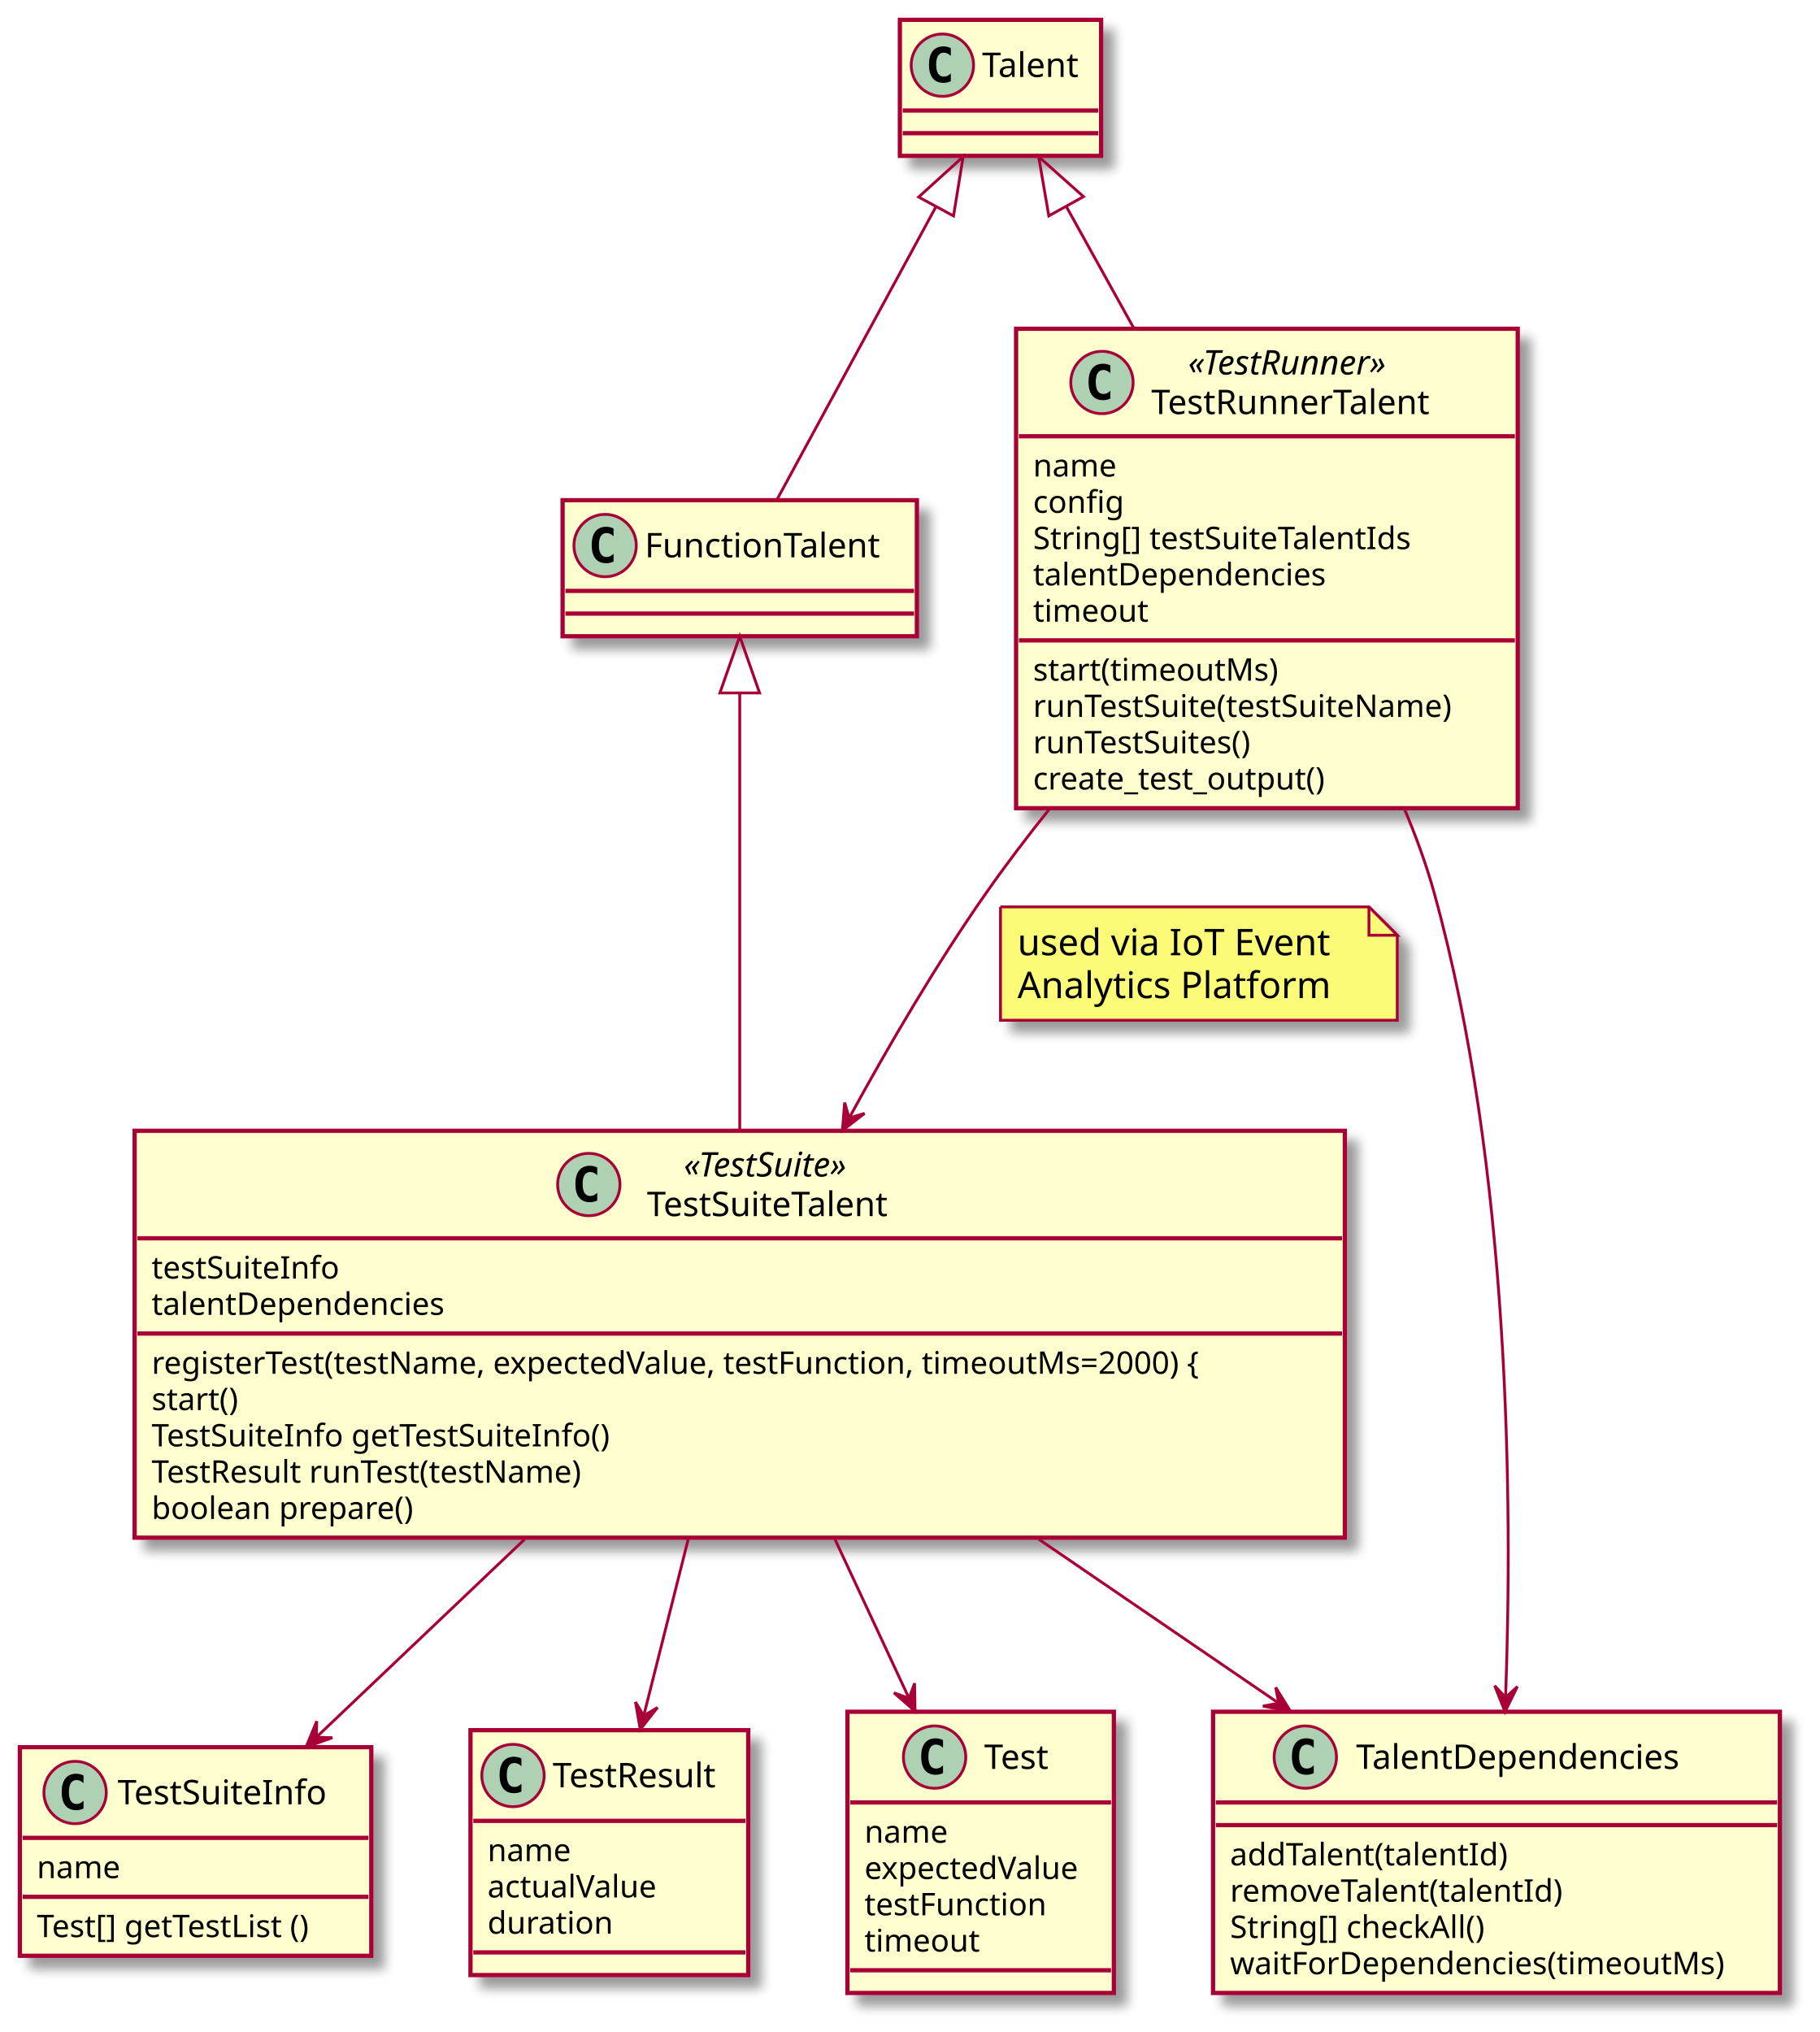
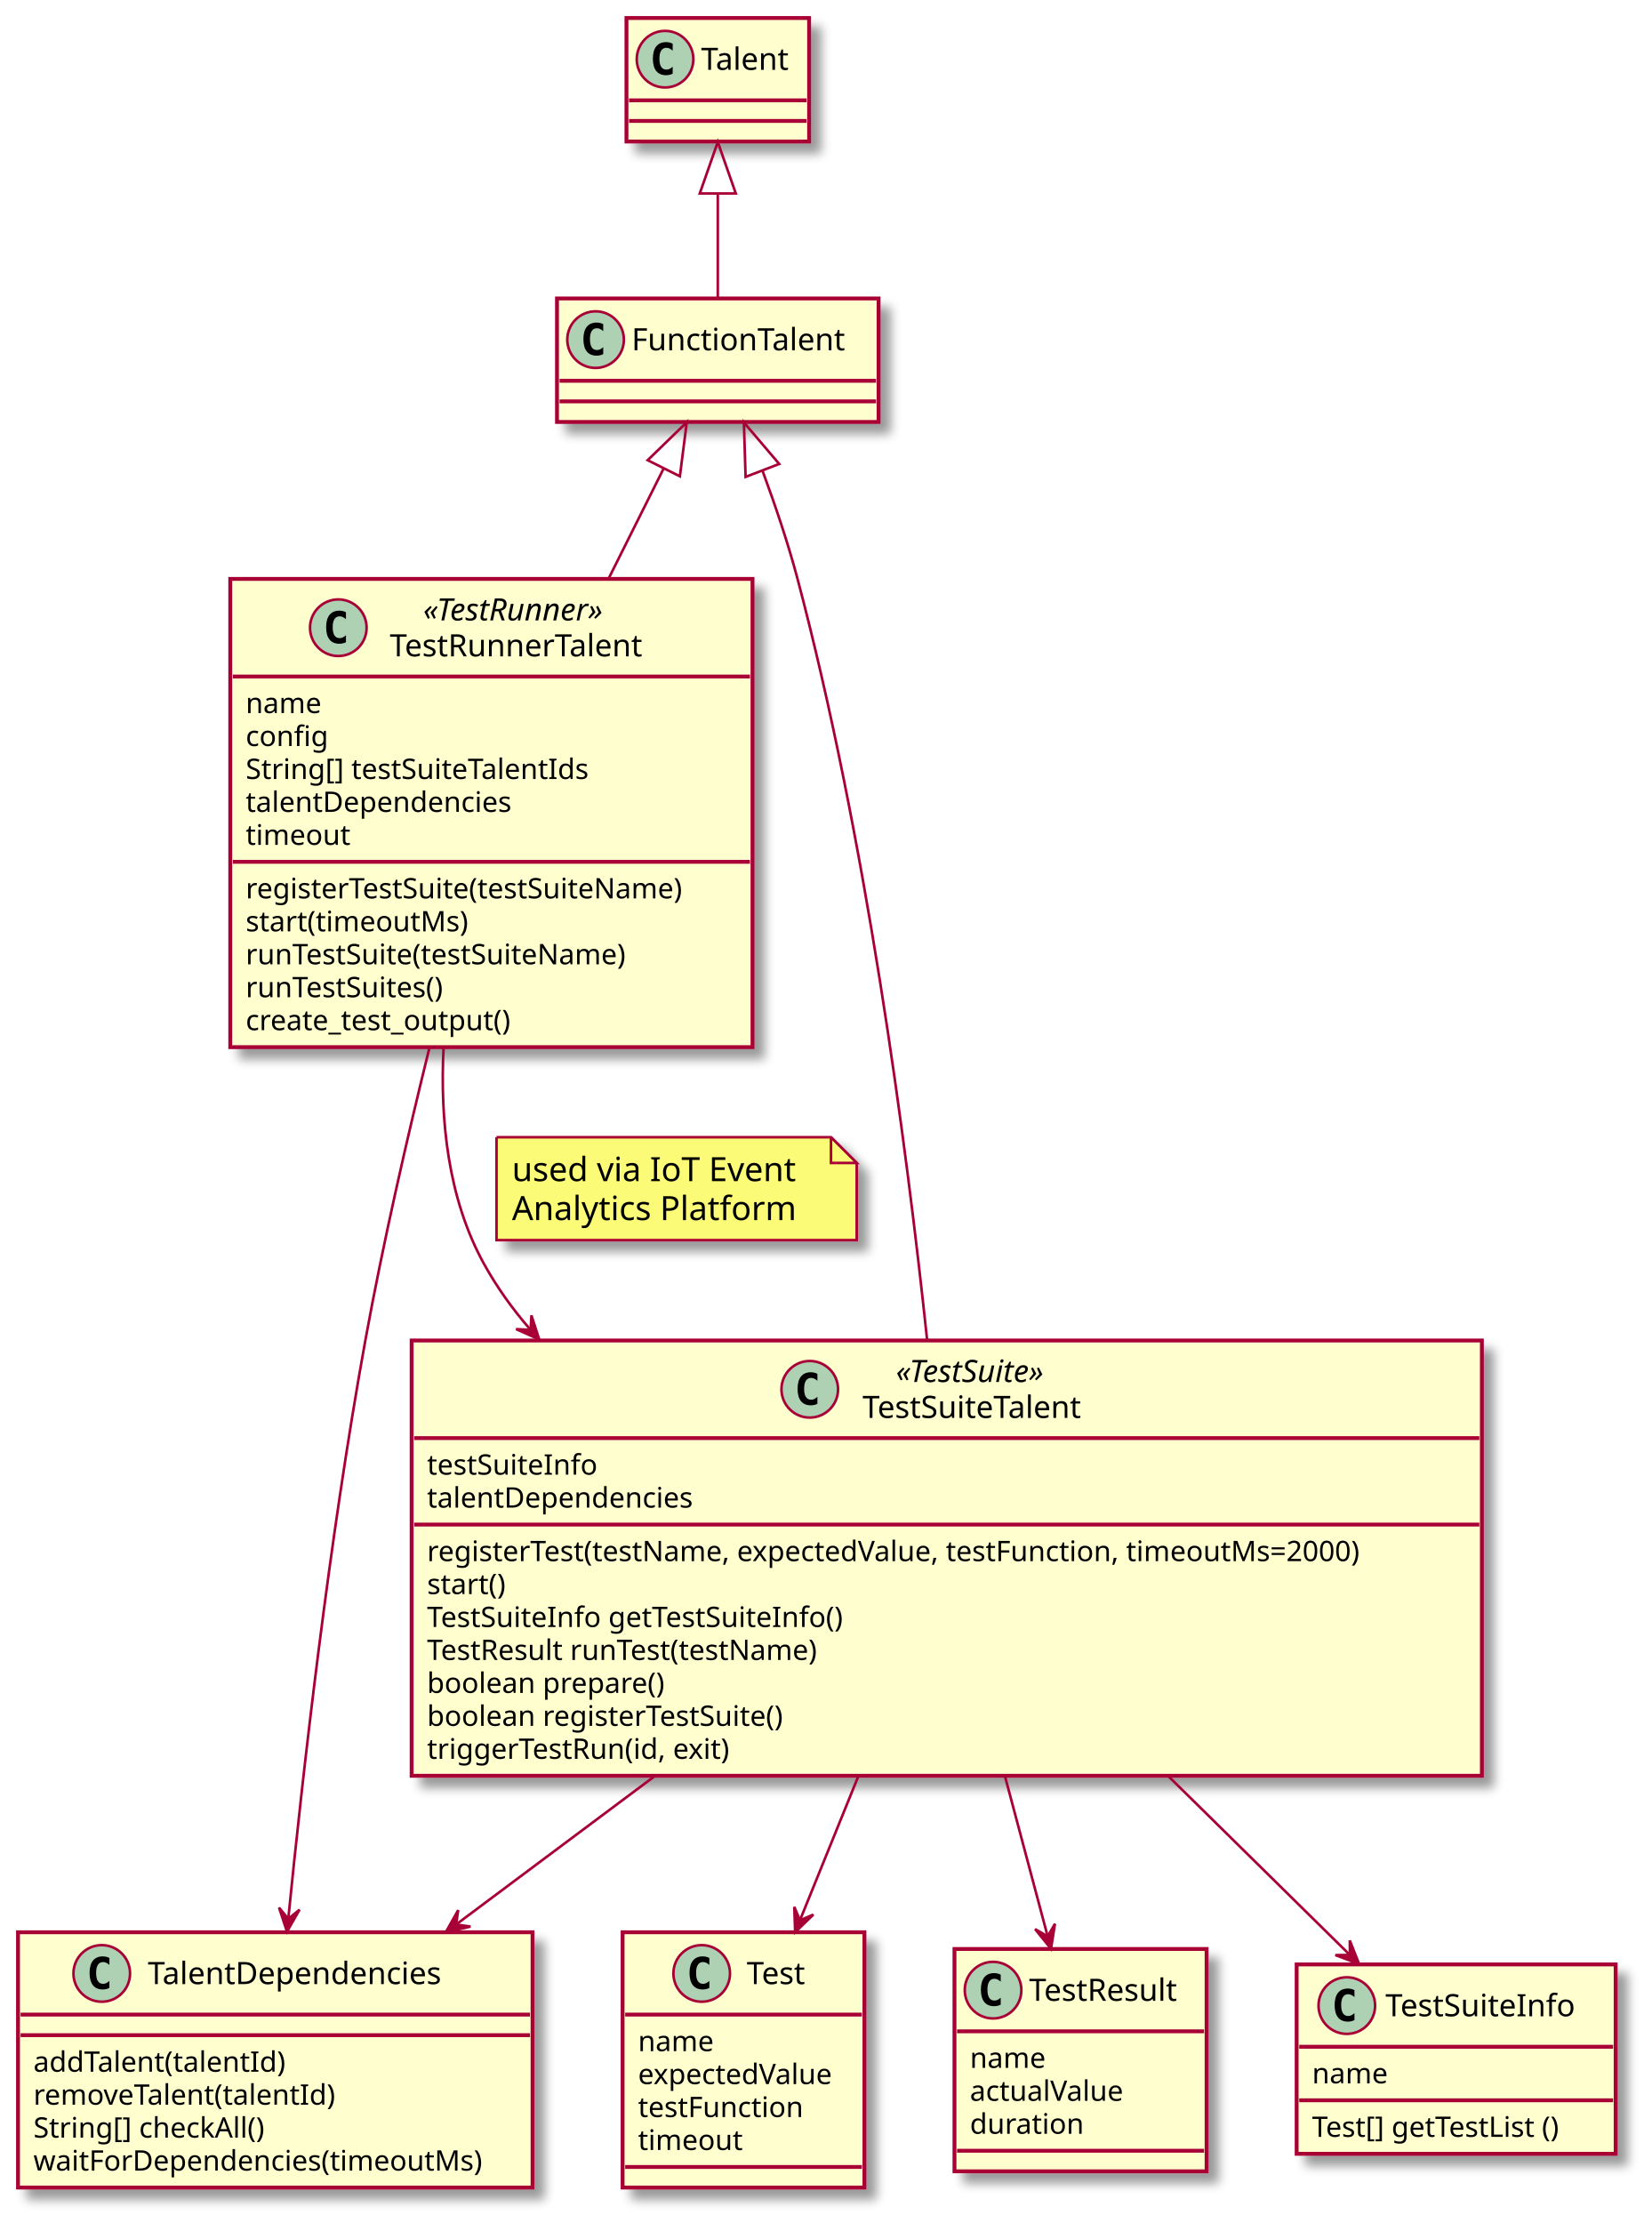
- <svg xmlns="http://www.w3.org/2000/svg" contentScriptType="application/ecmascript" contentStyleType="text/css" height="717px" preserveAspectRatio="none" style="width:642px;height:717px;background:#FFFFFF;" version="1.1" viewBox="0 0 642 717" width="642px" zoomAndPan="magnify">
+ <svg xmlns="http://www.w3.org/2000/svg" contentScriptType="application/ecmascript" contentStyleType="text/css" height="864px" preserveAspectRatio="none" style="width:642px;height:864px;background:#FFFFFF;" version="1.1" viewBox="0 0 642 864" width="642px" zoomAndPan="magnify">
  <defs>
-     <filter height="300%" id="fa9kgjaab571y" width="300%" x="-1" y="-1">
+     <filter height="300%" id="fyes9ivqsb72u" width="300%" x="-1" y="-1">
      <feGaussianBlur result="blurOut" stdDeviation="2.0" />
      <feColorMatrix in="blurOut" result="blurOut2" type="matrix" values="0 0 0 0 0 0 0 0 0 0 0 0 0 0 0 0 0 0 .4 0" />
      <feOffset dx="4.0" dy="4.0" in="blurOut2" result="blurOut3" />
      <feBlend in="SourceGraphic" in2="blurOut3" mode="normal" />
    </filter>
  </defs>
  <g>
-     <rect codeLine="11" fill="#FEFECE" filter="url(#fa9kgjaab571y)" height="99.219" id="Test" style="stroke:#A80036;stroke-width:1.5;" width="94" x="299" y="604" />
-     <ellipse cx="329.75" cy="620" fill="#ADD1B2" rx="11" ry="11" style="stroke:#A80036;stroke-width:1.0;" />
-     <path d="M332.719,625.641 Q332.141,625.938 331.5,626.078 Q330.859,626.234 330.156,626.234 Q327.656,626.234 326.328,624.594 Q325.016,622.938 325.016,619.812 Q325.016,616.688 326.328,615.031 Q327.656,613.375 330.156,613.375 Q330.859,613.375 331.5,613.531 Q332.156,613.688 332.719,613.984 L332.719,616.703 Q332.094,616.125 331.5,615.859 Q330.906,615.578 330.281,615.578 Q328.938,615.578 328.25,616.656 Q327.562,617.719 327.562,619.812 Q327.562,621.906 328.25,622.984 Q328.938,624.047 330.281,624.047 Q330.906,624.047 331.5,623.781 Q332.094,623.5 332.719,622.922 L332.719,625.641 Z " fill="#000000" />
-     <text fill="#000000" font-family="sans-serif" font-size="12" lengthAdjust="spacing" textLength="27" x="347.25" y="624.154">Test</text>
-     <line style="stroke:#A80036;stroke-width:1.5;" x1="300" x2="392" y1="636" y2="636" />
-     <text fill="#000000" font-family="sans-serif" font-size="11" lengthAdjust="spacing" textLength="32" x="305" y="650.21">name</text>
-     <text fill="#000000" font-family="sans-serif" font-size="11" lengthAdjust="spacing" textLength="82" x="305" y="663.015">expectedValue</text>
-     <text fill="#000000" font-family="sans-serif" font-size="11" lengthAdjust="spacing" textLength="69" x="305" y="675.82">testFunction</text>
-     <text fill="#000000" font-family="sans-serif" font-size="11" lengthAdjust="spacing" textLength="43" x="305" y="688.625">timeout</text>
-     <line style="stroke:#A80036;stroke-width:1.5;" x1="300" x2="392" y1="695.219" y2="695.219" />
-     <rect codeLine="18" fill="#FEFECE" filter="url(#fa9kgjaab571y)" height="86.414" id="TestResult" style="stroke:#A80036;stroke-width:1.5;" width="98" x="166" y="610.5" />
-     <ellipse cx="181" cy="626.5" fill="#ADD1B2" rx="11" ry="11" style="stroke:#A80036;stroke-width:1.0;" />
-     <path d="M183.969,632.141 Q183.391,632.438 182.75,632.578 Q182.109,632.734 181.406,632.734 Q178.906,632.734 177.578,631.094 Q176.266,629.438 176.266,626.312 Q176.266,623.188 177.578,621.531 Q178.906,619.875 181.406,619.875 Q182.109,619.875 182.75,620.031 Q183.406,620.188 183.969,620.484 L183.969,623.203 Q183.344,622.625 182.75,622.359 Q182.156,622.078 181.531,622.078 Q180.188,622.078 179.5,623.156 Q178.812,624.219 178.812,626.312 Q178.812,628.406 179.5,629.484 Q180.188,630.547 181.531,630.547 Q182.156,630.547 182.75,630.281 Q183.344,630 183.969,629.422 L183.969,632.141 Z " fill="#000000" />
-     <text fill="#000000" font-family="sans-serif" font-size="12" lengthAdjust="spacing" textLength="66" x="195" y="630.654">TestResult</text>
-     <line style="stroke:#A80036;stroke-width:1.5;" x1="167" x2="263" y1="642.5" y2="642.5" />
-     <text fill="#000000" font-family="sans-serif" font-size="11" lengthAdjust="spacing" textLength="32" x="172" y="656.71">name</text>
-     <text fill="#000000" font-family="sans-serif" font-size="11" lengthAdjust="spacing" textLength="65" x="172" y="669.515">actualValue</text>
-     <text fill="#000000" font-family="sans-serif" font-size="11" lengthAdjust="spacing" textLength="47" x="172" y="682.32">duration</text>
-     <line style="stroke:#A80036;stroke-width:1.5;" x1="167" x2="263" y1="688.914" y2="688.914" />
-     <rect codeLine="24" fill="#FEFECE" filter="url(#fa9kgjaab571y)" height="99.219" id="TalentDependencies" style="stroke:#A80036;stroke-width:1.5;" width="200" x="428" y="604" />
-     <ellipse cx="460.55" cy="620" fill="#ADD1B2" rx="11" ry="11" style="stroke:#A80036;stroke-width:1.0;" />
-     <path d="M463.519,625.641 Q462.941,625.938 462.3,626.078 Q461.659,626.234 460.956,626.234 Q458.456,626.234 457.128,624.594 Q455.816,622.938 455.816,619.812 Q455.816,616.688 457.128,615.031 Q458.456,613.375 460.956,613.375 Q461.659,613.375 462.3,613.531 Q462.956,613.688 463.519,613.984 L463.519,616.703 Q462.894,616.125 462.3,615.859 Q461.706,615.578 461.081,615.578 Q459.738,615.578 459.05,616.656 Q458.363,617.719 458.363,619.812 Q458.363,621.906 459.05,622.984 Q459.738,624.047 461.081,624.047 Q461.706,624.047 462.3,623.781 Q462.894,623.5 463.519,622.922 L463.519,625.641 Z " fill="#000000" />
-     <text fill="#000000" font-family="sans-serif" font-size="12" lengthAdjust="spacing" textLength="129" x="478.45" y="624.154">TalentDependencies</text>
-     <line style="stroke:#A80036;stroke-width:1.5;" x1="429" x2="627" y1="636" y2="636" />
-     <line style="stroke:#A80036;stroke-width:1.5;" x1="429" x2="627" y1="644" y2="644" />
-     <text fill="#000000" font-family="sans-serif" font-size="11" lengthAdjust="spacing" textLength="106" x="434" y="658.21">addTalent(talentId)</text>
-     <text fill="#000000" font-family="sans-serif" font-size="11" lengthAdjust="spacing" textLength="128" x="434" y="671.015">removeTalent(talentId)</text>
-     <text fill="#000000" font-family="sans-serif" font-size="11" lengthAdjust="spacing" textLength="99" x="434" y="683.82">String[] checkAll()</text>
-     <text fill="#000000" font-family="sans-serif" font-size="11" lengthAdjust="spacing" textLength="188" x="434" y="696.625">waitForDependencies(timeoutMs)</text>
-     <rect codeLine="31" fill="#FEFECE" filter="url(#fa9kgjaab571y)" height="73.609" id="TestSuiteInfo" style="stroke:#A80036;stroke-width:1.5;" width="124" x="7" y="616.5" />
-     <ellipse cx="26.5" cy="632.5" fill="#ADD1B2" rx="11" ry="11" style="stroke:#A80036;stroke-width:1.0;" />
-     <path d="M29.469,638.141 Q28.891,638.438 28.25,638.578 Q27.609,638.734 26.906,638.734 Q24.406,638.734 23.078,637.094 Q21.766,635.438 21.766,632.312 Q21.766,629.188 23.078,627.531 Q24.406,625.875 26.906,625.875 Q27.609,625.875 28.25,626.031 Q28.906,626.188 29.469,626.484 L29.469,629.203 Q28.844,628.625 28.25,628.359 Q27.656,628.078 27.031,628.078 Q25.688,628.078 25,629.156 Q24.312,630.219 24.312,632.312 Q24.312,634.406 25,635.484 Q25.688,636.547 27.031,636.547 Q27.656,636.547 28.25,636.281 Q28.844,636 29.469,635.422 L29.469,638.141 Z " fill="#000000" />
-     <text fill="#000000" font-family="sans-serif" font-size="12" lengthAdjust="spacing" textLength="82" x="41.5" y="636.654">TestSuiteInfo</text>
-     <line style="stroke:#A80036;stroke-width:1.5;" x1="8" x2="130" y1="648.5" y2="648.5" />
-     <text fill="#000000" font-family="sans-serif" font-size="11" lengthAdjust="spacing" textLength="32" x="13" y="662.71">name</text>
-     <line style="stroke:#A80036;stroke-width:1.5;" x1="8" x2="130" y1="669.305" y2="669.305" />
-     <text fill="#000000" font-family="sans-serif" font-size="11" lengthAdjust="spacing" textLength="112" x="13" y="683.515">Test[] getTestList ()</text>
-     <rect codeLine="36" fill="#FEFECE" filter="url(#fa9kgjaab571y)" height="143.57" id="TestSuiteTalent" style="stroke:#A80036;stroke-width:1.5;" width="427" x="47.5" y="399" />
-     <ellipse cx="207.75" cy="417.969" fill="#ADD1B2" rx="11" ry="11" style="stroke:#A80036;stroke-width:1.0;" />
-     <path d="M210.719,423.609 Q210.141,423.906 209.5,424.047 Q208.859,424.203 208.156,424.203 Q205.656,424.203 204.328,422.562 Q203.016,420.906 203.016,417.781 Q203.016,414.656 204.328,413 Q205.656,411.344 208.156,411.344 Q208.859,411.344 209.5,411.5 Q210.156,411.656 210.719,411.953 L210.719,414.672 Q210.094,414.094 209.5,413.828 Q208.906,413.547 208.281,413.547 Q206.938,413.547 206.25,414.625 Q205.562,415.688 205.562,417.781 Q205.562,419.875 206.25,420.953 Q206.938,422.016 208.281,422.016 Q208.906,422.016 209.5,421.75 Q210.094,421.469 210.719,420.891 L210.719,423.609 Z " fill="#000000" />
-     <text fill="#000000" font-family="sans-serif" font-size="12" font-style="italic" lengthAdjust="spacing" textLength="72" x="241.25" y="415.139">«TestSuite»</text>
-     <text fill="#000000" font-family="sans-serif" font-size="12" lengthAdjust="spacing" textLength="98" x="228.25" y="429.107">TestSuiteTalent</text>
-     <line style="stroke:#A80036;stroke-width:1.5;" x1="48.5" x2="473.5" y1="436.938" y2="436.938" />
-     <text fill="#000000" font-family="sans-serif" font-size="11" lengthAdjust="spacing" textLength="72" x="53.5" y="451.148">testSuiteInfo</text>
-     <text fill="#000000" font-family="sans-serif" font-size="11" lengthAdjust="spacing" textLength="112" x="53.5" y="463.953">talentDependencies</text>
-     <line style="stroke:#A80036;stroke-width:1.5;" x1="48.5" x2="473.5" y1="470.547" y2="470.547" />
-     <text fill="#000000" font-family="sans-serif" font-size="11" lengthAdjust="spacing" textLength="415" x="53.5" y="484.757">registerTest(testName, expectedValue, testFunction, timeoutMs=2000) {</text>
-     <text fill="#000000" font-family="sans-serif" font-size="11" lengthAdjust="spacing" textLength="35" x="53.5" y="497.562">start()</text>
-     <text fill="#000000" font-family="sans-serif" font-size="11" lengthAdjust="spacing" textLength="180" x="53.5" y="510.367">TestSuiteInfo getTestSuiteInfo()</text>
-     <text fill="#000000" font-family="sans-serif" font-size="11" lengthAdjust="spacing" textLength="171" x="53.5" y="523.171">TestResult runTest(testName)</text>
-     <text fill="#000000" font-family="sans-serif" font-size="11" lengthAdjust="spacing" textLength="102" x="53.5" y="535.976">boolean prepare()</text>
-     <rect codeLine="51" fill="#FEFECE" filter="url(#fa9kgjaab571y)" height="48" id="FunctionTalent" style="stroke:#A80036;stroke-width:1.5;" width="125" x="198.5" y="176.5" />
-     <ellipse cx="213.5" cy="192.5" fill="#ADD1B2" rx="11" ry="11" style="stroke:#A80036;stroke-width:1.0;" />
-     <path d="M216.469,198.141 Q215.891,198.438 215.25,198.578 Q214.609,198.734 213.906,198.734 Q211.406,198.734 210.078,197.094 Q208.766,195.438 208.766,192.312 Q208.766,189.188 210.078,187.531 Q211.406,185.875 213.906,185.875 Q214.609,185.875 215.25,186.031 Q215.906,186.188 216.469,186.484 L216.469,189.203 Q215.844,188.625 215.25,188.359 Q214.656,188.078 214.031,188.078 Q212.688,188.078 212,189.156 Q211.312,190.219 211.312,192.312 Q211.312,194.406 212,195.484 Q212.688,196.547 214.031,196.547 Q214.656,196.547 215.25,196.281 Q215.844,196 216.469,195.422 L216.469,198.141 Z " fill="#000000" />
-     <text fill="#000000" font-family="sans-serif" font-size="12" lengthAdjust="spacing" textLength="93" x="227.5" y="196.654">FunctionTalent</text>
-     <line style="stroke:#A80036;stroke-width:1.5;" x1="199.5" x2="322.5" y1="208.5" y2="208.5" />
-     <line style="stroke:#A80036;stroke-width:1.5;" x1="199.5" x2="322.5" y1="216.5" y2="216.5" />
-     <rect fill="#FEFECE" filter="url(#fa9kgjaab571y)" height="48" id="Talent" style="stroke:#A80036;stroke-width:1.5;" width="71" x="317.5" y="7" />
-     <ellipse cx="332.5" cy="23" fill="#ADD1B2" rx="11" ry="11" style="stroke:#A80036;stroke-width:1.0;" />
-     <path d="M335.469,28.641 Q334.891,28.938 334.25,29.078 Q333.609,29.234 332.906,29.234 Q330.406,29.234 329.078,27.594 Q327.766,25.938 327.766,22.812 Q327.766,19.688 329.078,18.031 Q330.406,16.375 332.906,16.375 Q333.609,16.375 334.25,16.531 Q334.906,16.688 335.469,16.984 L335.469,19.703 Q334.844,19.125 334.25,18.859 Q333.656,18.578 333.031,18.578 Q331.688,18.578 331,19.656 Q330.312,20.719 330.312,22.812 Q330.312,24.906 331,25.984 Q331.688,27.047 333.031,27.047 Q333.656,27.047 334.25,26.781 Q334.844,26.5 335.469,25.922 L335.469,28.641 Z " fill="#000000" />
-     <text fill="#000000" font-family="sans-serif" font-size="12" lengthAdjust="spacing" textLength="39" x="346.5" y="27.154">Talent</text>
-     <line style="stroke:#A80036;stroke-width:1.5;" x1="318.5" x2="387.5" y1="39" y2="39" />
-     <line style="stroke:#A80036;stroke-width:1.5;" x1="318.5" x2="387.5" y1="47" y2="47" />
-     <rect codeLine="54" fill="#FEFECE" filter="url(#fa9kgjaab571y)" height="169.18" id="TestRunnerTalent" style="stroke:#A80036;stroke-width:1.5;" width="177" x="358.5" y="116" />
-     <ellipse cx="388.8" cy="134.969" fill="#ADD1B2" rx="11" ry="11" style="stroke:#A80036;stroke-width:1.0;" />
-     <path d="M391.769,140.609 Q391.191,140.906 390.55,141.047 Q389.909,141.203 389.206,141.203 Q386.706,141.203 385.378,139.562 Q384.066,137.906 384.066,134.781 Q384.066,131.656 385.378,130 Q386.706,128.344 389.206,128.344 Q389.909,128.344 390.55,128.5 Q391.206,128.656 391.769,128.953 L391.769,131.672 Q391.144,131.094 390.55,130.828 Q389.956,130.547 389.331,130.547 Q387.988,130.547 387.3,131.625 Q386.613,132.688 386.613,134.781 Q386.613,136.875 387.3,137.953 Q387.988,139.016 389.331,139.016 Q389.956,139.016 390.55,138.75 Q391.144,138.469 391.769,137.891 L391.769,140.609 Z " fill="#000000" />
-     <text fill="#000000" font-family="sans-serif" font-size="12" font-style="italic" lengthAdjust="spacing" textLength="85" x="419.2" y="132.139">«TestRunner»</text>
-     <text fill="#000000" font-family="sans-serif" font-size="12" lengthAdjust="spacing" textLength="111" x="406.2" y="146.107">TestRunnerTalent</text>
-     <line style="stroke:#A80036;stroke-width:1.5;" x1="359.5" x2="534.5" y1="153.938" y2="153.938" />
-     <text fill="#000000" font-family="sans-serif" font-size="11" lengthAdjust="spacing" textLength="32" x="364.5" y="168.148">name</text>
-     <text fill="#000000" font-family="sans-serif" font-size="11" lengthAdjust="spacing" textLength="34" x="364.5" y="180.953">config</text>
-     <text fill="#000000" font-family="sans-serif" font-size="11" lengthAdjust="spacing" textLength="149" x="364.5" y="193.757">String[] testSuiteTalentIds</text>
-     <text fill="#000000" font-family="sans-serif" font-size="11" lengthAdjust="spacing" textLength="112" x="364.5" y="206.562">talentDependencies</text>
-     <text fill="#000000" font-family="sans-serif" font-size="11" lengthAdjust="spacing" textLength="43" x="364.5" y="219.367">timeout</text>
-     <line style="stroke:#A80036;stroke-width:1.5;" x1="359.5" x2="534.5" y1="225.961" y2="225.961" />
-     <text fill="#000000" font-family="sans-serif" font-size="11" lengthAdjust="spacing" textLength="94" x="364.5" y="240.171">start(timeoutMs)</text>
-     <text fill="#000000" font-family="sans-serif" font-size="11" lengthAdjust="spacing" textLength="165" x="364.5" y="252.976">runTestSuite(testSuiteName)</text>
-     <text fill="#000000" font-family="sans-serif" font-size="11" lengthAdjust="spacing" textLength="88" x="364.5" y="265.781">runTestSuites()</text>
-     <text fill="#000000" font-family="sans-serif" font-size="11" lengthAdjust="spacing" textLength="114" x="364.5" y="278.585">create_test_output()</text>
-     <path d="M261,244.714 C261,286.463 261,349.813 261,398.876 " fill="none" id="FunctionTalent-backto-TestSuiteTalent" style="stroke:#A80036;stroke-width:1.0;" />
-     <polygon fill="none" points="254,244.505,261,224.505,268,244.505,254,244.505" style="stroke:#A80036;stroke-width:1.0;" />
-     <path codeLine="46" d="M185.117,543.129 C160.147,566.863 133.276,592.405 111.678,612.933 " fill="none" id="TestSuiteTalent-to-TestSuiteInfo" style="stroke:#A80036;stroke-width:1.0;" />
-     <polygon fill="#A80036" points="107.984,616.445,117.263,613.144,111.608,613,111.752,607.345,107.984,616.445" style="stroke:#A80036;stroke-width:1.0;" />
-     <path codeLine="47" d="M294.594,543.129 C303.247,561.707 312.416,581.393 320.577,598.915 " fill="none" id="TestSuiteTalent-to-Test" style="stroke:#A80036;stroke-width:1.0;" />
-     <polygon fill="#A80036" points="322.851,603.797,322.677,593.949,320.74,599.264,315.425,597.327,322.851,603.797" style="stroke:#A80036;stroke-width:1.0;" />
-     <path codeLine="48" d="M242.82,543.129 C237.586,563.893 232.004,586.04 227.224,605.004 " fill="none" id="TestSuiteTalent-to-TestResult" style="stroke:#A80036;stroke-width:1.0;" />
-     <polygon fill="#A80036" points="225.898,610.264,231.976,602.515,227.12,605.416,224.219,600.56,225.898,610.264" style="stroke:#A80036;stroke-width:1.0;" />
-     <path codeLine="49" d="M366.526,543.129 C394.751,562.422 424.724,582.909 451.085,600.927 " fill="none" id="TestSuiteTalent-to-TalentDependencies" style="stroke:#A80036;stroke-width:1.0;" />
-     <polygon fill="#A80036" points="455.284,603.797,450.111,595.416,451.156,600.975,445.596,602.02,455.284,603.797" style="stroke:#A80036;stroke-width:1.0;" />
-     <path d="M330.261,72.894 C312.613,105.408 288.767,149.343 274.157,176.26 " fill="none" id="Talent-backto-FunctionTalent" style="stroke:#A80036;stroke-width:1.0;" />
-     <polygon fill="none" points="324.126,69.524,339.819,55.285,336.43,76.202,324.126,69.524" style="stroke:#A80036;stroke-width:1.0;" />
-     <path d="M376.233,72.894 C383.48,85.961 391.749,100.871 400.017,115.781 " fill="none" id="Talent-backto-TestRunnerTalent" style="stroke:#A80036;stroke-width:1.0;" />
-     <polygon fill="none" points="370.046,76.171,366.468,55.285,382.289,69.381,370.046,76.171" style="stroke:#A80036;stroke-width:1.0;" />
-     <path codeLine="67" d="M370.437,285.248 C362.571,295.057 354.933,305.098 348,315 C330.598,339.854 313.79,368.497 299.664,394.402 " fill="none" id="TestRunnerTalent-to-TestSuiteTalent" style="stroke:#A80036;stroke-width:1.0;" />
-     <polygon fill="#A80036" points="297.239,398.869,305.048,392.867,299.624,394.474,298.017,389.051,297.239,398.869" style="stroke:#A80036;stroke-width:1.0;" />
-     <path d="M353,320 L353,360 L493,360 L493,330 L483,320 L353,320 " fill="#FBFB77" filter="url(#fa9kgjaab571y)" style="stroke:#A80036;stroke-width:1.0;" />
-     <path d="M483,320 L483,330 L493,330 L483,320 " fill="#FBFB77" style="stroke:#A80036;stroke-width:1.0;" />
-     <text fill="#000000" font-family="sans-serif" font-size="13" lengthAdjust="spacing" textLength="115" x="359" y="337.067">used via IoT Event</text>
-     <text fill="#000000" font-family="sans-serif" font-size="13" lengthAdjust="spacing" textLength="115" x="359" y="352.2">Analytics Platform</text>
-     <path codeLine="73" d="M495.424,285.226 C499.588,295.039 503.253,305.087 506,315 C532.94,412.21 533.678,530.876 531.217,598.767 " fill="none" id="TestRunnerTalent-to-TalentDependencies" style="stroke:#A80036;stroke-width:1.0;" />
-     <polygon fill="#A80036" points="531.019,603.968,535.359,595.127,531.209,598.972,527.365,594.822,531.019,603.968" style="stroke:#A80036;stroke-width:1.0;" />
+     <rect codeLine="11" fill="#FEFECE" filter="url(#fyes9ivqsb72u)" height="99.219" id="Test" style="stroke:#A80036;stroke-width:1.5;" width="94" x="242" y="751" />
+     <ellipse cx="272.75" cy="767" fill="#ADD1B2" rx="11" ry="11" style="stroke:#A80036;stroke-width:1.0;" />
+     <path d="M275.719,772.641 Q275.141,772.938 274.5,773.078 Q273.859,773.234 273.156,773.234 Q270.656,773.234 269.328,771.594 Q268.016,769.938 268.016,766.812 Q268.016,763.688 269.328,762.031 Q270.656,760.375 273.156,760.375 Q273.859,760.375 274.5,760.531 Q275.156,760.688 275.719,760.984 L275.719,763.703 Q275.094,763.125 274.5,762.859 Q273.906,762.578 273.281,762.578 Q271.938,762.578 271.25,763.656 Q270.562,764.719 270.562,766.812 Q270.562,768.906 271.25,769.984 Q271.938,771.047 273.281,771.047 Q273.906,771.047 274.5,770.781 Q275.094,770.5 275.719,769.922 L275.719,772.641 Z " fill="#000000" />
+     <text fill="#000000" font-family="sans-serif" font-size="12" lengthAdjust="spacing" textLength="27" x="290.25" y="771.154">Test</text>
+     <line style="stroke:#A80036;stroke-width:1.5;" x1="243" x2="335" y1="783" y2="783" />
+     <text fill="#000000" font-family="sans-serif" font-size="11" lengthAdjust="spacing" textLength="32" x="248" y="797.21">name</text>
+     <text fill="#000000" font-family="sans-serif" font-size="11" lengthAdjust="spacing" textLength="82" x="248" y="810.015">expectedValue</text>
+     <text fill="#000000" font-family="sans-serif" font-size="11" lengthAdjust="spacing" textLength="69" x="248" y="822.82">testFunction</text>
+     <text fill="#000000" font-family="sans-serif" font-size="11" lengthAdjust="spacing" textLength="43" x="248" y="835.625">timeout</text>
+     <line style="stroke:#A80036;stroke-width:1.5;" x1="243" x2="335" y1="842.219" y2="842.219" />
+     <rect codeLine="18" fill="#FEFECE" filter="url(#fyes9ivqsb72u)" height="86.414" id="TestResult" style="stroke:#A80036;stroke-width:1.5;" width="98" x="371" y="757.5" />
+     <ellipse cx="386" cy="773.5" fill="#ADD1B2" rx="11" ry="11" style="stroke:#A80036;stroke-width:1.0;" />
+     <path d="M388.969,779.141 Q388.391,779.438 387.75,779.578 Q387.109,779.734 386.406,779.734 Q383.906,779.734 382.578,778.094 Q381.266,776.438 381.266,773.312 Q381.266,770.188 382.578,768.531 Q383.906,766.875 386.406,766.875 Q387.109,766.875 387.75,767.031 Q388.406,767.188 388.969,767.484 L388.969,770.203 Q388.344,769.625 387.75,769.359 Q387.156,769.078 386.531,769.078 Q385.188,769.078 384.5,770.156 Q383.812,771.219 383.812,773.312 Q383.812,775.406 384.5,776.484 Q385.188,777.547 386.531,777.547 Q387.156,777.547 387.75,777.281 Q388.344,777 388.969,776.422 L388.969,779.141 Z " fill="#000000" />
+     <text fill="#000000" font-family="sans-serif" font-size="12" lengthAdjust="spacing" textLength="66" x="400" y="777.654">TestResult</text>
+     <line style="stroke:#A80036;stroke-width:1.5;" x1="372" x2="468" y1="789.5" y2="789.5" />
+     <text fill="#000000" font-family="sans-serif" font-size="11" lengthAdjust="spacing" textLength="32" x="377" y="803.71">name</text>
+     <text fill="#000000" font-family="sans-serif" font-size="11" lengthAdjust="spacing" textLength="65" x="377" y="816.515">actualValue</text>
+     <text fill="#000000" font-family="sans-serif" font-size="11" lengthAdjust="spacing" textLength="47" x="377" y="829.32">duration</text>
+     <line style="stroke:#A80036;stroke-width:1.5;" x1="372" x2="468" y1="835.914" y2="835.914" />
+     <rect codeLine="24" fill="#FEFECE" filter="url(#fyes9ivqsb72u)" height="99.219" id="TalentDependencies" style="stroke:#A80036;stroke-width:1.5;" width="200" x="7" y="751" />
+     <ellipse cx="39.55" cy="767" fill="#ADD1B2" rx="11" ry="11" style="stroke:#A80036;stroke-width:1.0;" />
+     <path d="M42.519,772.641 Q41.941,772.938 41.3,773.078 Q40.659,773.234 39.956,773.234 Q37.456,773.234 36.128,771.594 Q34.816,769.938 34.816,766.812 Q34.816,763.688 36.128,762.031 Q37.456,760.375 39.956,760.375 Q40.659,760.375 41.3,760.531 Q41.956,760.688 42.519,760.984 L42.519,763.703 Q41.894,763.125 41.3,762.859 Q40.706,762.578 40.081,762.578 Q38.737,762.578 38.05,763.656 Q37.362,764.719 37.362,766.812 Q37.362,768.906 38.05,769.984 Q38.737,771.047 40.081,771.047 Q40.706,771.047 41.3,770.781 Q41.894,770.5 42.519,769.922 L42.519,772.641 Z " fill="#000000" />
+     <text fill="#000000" font-family="sans-serif" font-size="12" lengthAdjust="spacing" textLength="129" x="57.45" y="771.154">TalentDependencies</text>
+     <line style="stroke:#A80036;stroke-width:1.5;" x1="8" x2="206" y1="783" y2="783" />
+     <line style="stroke:#A80036;stroke-width:1.5;" x1="8" x2="206" y1="791" y2="791" />
+     <text fill="#000000" font-family="sans-serif" font-size="11" lengthAdjust="spacing" textLength="106" x="13" y="805.21">addTalent(talentId)</text>
+     <text fill="#000000" font-family="sans-serif" font-size="11" lengthAdjust="spacing" textLength="128" x="13" y="818.015">removeTalent(talentId)</text>
+     <text fill="#000000" font-family="sans-serif" font-size="11" lengthAdjust="spacing" textLength="99" x="13" y="830.82">String[] checkAll()</text>
+     <text fill="#000000" font-family="sans-serif" font-size="11" lengthAdjust="spacing" textLength="188" x="13" y="843.625">waitForDependencies(timeoutMs)</text>
+     <rect codeLine="31" fill="#FEFECE" filter="url(#fyes9ivqsb72u)" height="73.609" id="TestSuiteInfo" style="stroke:#A80036;stroke-width:1.5;" width="124" x="504" y="763.5" />
+     <ellipse cx="523.5" cy="779.5" fill="#ADD1B2" rx="11" ry="11" style="stroke:#A80036;stroke-width:1.0;" />
+     <path d="M526.469,785.141 Q525.891,785.438 525.25,785.578 Q524.609,785.734 523.906,785.734 Q521.406,785.734 520.078,784.094 Q518.766,782.438 518.766,779.312 Q518.766,776.188 520.078,774.531 Q521.406,772.875 523.906,772.875 Q524.609,772.875 525.25,773.031 Q525.906,773.188 526.469,773.484 L526.469,776.203 Q525.844,775.625 525.25,775.359 Q524.656,775.078 524.031,775.078 Q522.688,775.078 522,776.156 Q521.312,777.219 521.312,779.312 Q521.312,781.406 522,782.484 Q522.688,783.547 524.031,783.547 Q524.656,783.547 525.25,783.281 Q525.844,783 526.469,782.422 L526.469,785.141 Z " fill="#000000" />
+     <text fill="#000000" font-family="sans-serif" font-size="12" lengthAdjust="spacing" textLength="82" x="538.5" y="783.654">TestSuiteInfo</text>
+     <line style="stroke:#A80036;stroke-width:1.5;" x1="505" x2="627" y1="795.5" y2="795.5" />
+     <text fill="#000000" font-family="sans-serif" font-size="11" lengthAdjust="spacing" textLength="32" x="510" y="809.71">name</text>
+     <line style="stroke:#A80036;stroke-width:1.5;" x1="505" x2="627" y1="816.305" y2="816.305" />
+     <text fill="#000000" font-family="sans-serif" font-size="11" lengthAdjust="spacing" textLength="112" x="510" y="830.515">Test[] getTestList ()</text>
+     <rect codeLine="36" fill="#FEFECE" filter="url(#fyes9ivqsb72u)" height="181.984" id="TestRunnerTalent" style="stroke:#A80036;stroke-width:1.5;" width="203" x="89.5" y="225" />
+     <ellipse cx="131.5" cy="243.969" fill="#ADD1B2" rx="11" ry="11" style="stroke:#A80036;stroke-width:1.0;" />
+     <path d="M134.469,249.609 Q133.891,249.906 133.25,250.047 Q132.609,250.203 131.906,250.203 Q129.406,250.203 128.078,248.562 Q126.766,246.906 126.766,243.781 Q126.766,240.656 128.078,239 Q129.406,237.344 131.906,237.344 Q132.609,237.344 133.25,237.5 Q133.906,237.656 134.469,237.953 L134.469,240.672 Q133.844,240.094 133.25,239.828 Q132.656,239.547 132.031,239.547 Q130.688,239.547 130,240.625 Q129.312,241.688 129.312,243.781 Q129.312,245.875 130,246.953 Q130.688,248.016 132.031,248.016 Q132.656,248.016 133.25,247.75 Q133.844,247.469 134.469,246.891 L134.469,249.609 Z " fill="#000000" />
+     <text fill="#000000" font-family="sans-serif" font-size="12" font-style="italic" lengthAdjust="spacing" textLength="85" x="164.5" y="241.139">«TestRunner»</text>
+     <text fill="#000000" font-family="sans-serif" font-size="12" lengthAdjust="spacing" textLength="111" x="151.5" y="255.107">TestRunnerTalent</text>
+     <line style="stroke:#A80036;stroke-width:1.5;" x1="90.5" x2="291.5" y1="262.938" y2="262.938" />
+     <text fill="#000000" font-family="sans-serif" font-size="11" lengthAdjust="spacing" textLength="32" x="95.5" y="277.148">name</text>
+     <text fill="#000000" font-family="sans-serif" font-size="11" lengthAdjust="spacing" textLength="34" x="95.5" y="289.953">config</text>
+     <text fill="#000000" font-family="sans-serif" font-size="11" lengthAdjust="spacing" textLength="149" x="95.5" y="302.757">String[] testSuiteTalentIds</text>
+     <text fill="#000000" font-family="sans-serif" font-size="11" lengthAdjust="spacing" textLength="112" x="95.5" y="315.562">talentDependencies</text>
+     <text fill="#000000" font-family="sans-serif" font-size="11" lengthAdjust="spacing" textLength="43" x="95.5" y="328.367">timeout</text>
+     <line style="stroke:#A80036;stroke-width:1.5;" x1="90.5" x2="291.5" y1="334.961" y2="334.961" />
+     <text fill="#000000" font-family="sans-serif" font-size="11" lengthAdjust="spacing" textLength="191" x="95.5" y="349.171">registerTestSuite(testSuiteName)</text>
+     <text fill="#000000" font-family="sans-serif" font-size="11" lengthAdjust="spacing" textLength="94" x="95.5" y="361.976">start(timeoutMs)</text>
+     <text fill="#000000" font-family="sans-serif" font-size="11" lengthAdjust="spacing" textLength="165" x="95.5" y="374.781">runTestSuite(testSuiteName)</text>
+     <text fill="#000000" font-family="sans-serif" font-size="11" lengthAdjust="spacing" textLength="88" x="95.5" y="387.585">runTestSuites()</text>
+     <text fill="#000000" font-family="sans-serif" font-size="11" lengthAdjust="spacing" textLength="114" x="95.5" y="400.39">create_test_output()</text>
+     <rect codeLine="67" fill="#FEFECE" filter="url(#fyes9ivqsb72u)" height="48" id="FunctionTalent" style="stroke:#A80036;stroke-width:1.5;" width="125" x="216.5" y="116" />
+     <ellipse cx="231.5" cy="132" fill="#ADD1B2" rx="11" ry="11" style="stroke:#A80036;stroke-width:1.0;" />
+     <path d="M234.469,137.641 Q233.891,137.938 233.25,138.078 Q232.609,138.234 231.906,138.234 Q229.406,138.234 228.078,136.594 Q226.766,134.938 226.766,131.812 Q226.766,128.688 228.078,127.031 Q229.406,125.375 231.906,125.375 Q232.609,125.375 233.25,125.531 Q233.906,125.688 234.469,125.984 L234.469,128.703 Q233.844,128.125 233.25,127.859 Q232.656,127.578 232.031,127.578 Q230.688,127.578 230,128.656 Q229.312,129.719 229.312,131.812 Q229.312,133.906 230,134.984 Q230.688,136.047 232.031,136.047 Q232.656,136.047 233.25,135.781 Q233.844,135.5 234.469,134.922 L234.469,137.641 Z " fill="#000000" />
+     <text fill="#000000" font-family="sans-serif" font-size="12" lengthAdjust="spacing" textLength="93" x="245.5" y="136.154">FunctionTalent</text>
+     <line style="stroke:#A80036;stroke-width:1.5;" x1="217.5" x2="340.5" y1="148" y2="148" />
+     <line style="stroke:#A80036;stroke-width:1.5;" x1="217.5" x2="340.5" y1="156" y2="156" />
+     <rect codeLine="50" fill="#FEFECE" filter="url(#fyes9ivqsb72u)" height="169.18" id="TestSuiteTalent" style="stroke:#A80036;stroke-width:1.5;" width="416" x="160" y="521" />
+     <ellipse cx="314.75" cy="539.969" fill="#ADD1B2" rx="11" ry="11" style="stroke:#A80036;stroke-width:1.0;" />
+     <path d="M317.719,545.609 Q317.141,545.906 316.5,546.047 Q315.859,546.203 315.156,546.203 Q312.656,546.203 311.328,544.562 Q310.016,542.906 310.016,539.781 Q310.016,536.656 311.328,535 Q312.656,533.344 315.156,533.344 Q315.859,533.344 316.5,533.5 Q317.156,533.656 317.719,533.953 L317.719,536.672 Q317.094,536.094 316.5,535.828 Q315.906,535.547 315.281,535.547 Q313.938,535.547 313.25,536.625 Q312.562,537.688 312.562,539.781 Q312.562,541.875 313.25,542.953 Q313.938,544.016 315.281,544.016 Q315.906,544.016 316.5,543.75 Q317.094,543.469 317.719,542.891 L317.719,545.609 Z " fill="#000000" />
+     <text fill="#000000" font-family="sans-serif" font-size="12" font-style="italic" lengthAdjust="spacing" textLength="72" x="348.25" y="537.139">«TestSuite»</text>
+     <text fill="#000000" font-family="sans-serif" font-size="12" lengthAdjust="spacing" textLength="98" x="335.25" y="551.107">TestSuiteTalent</text>
+     <line style="stroke:#A80036;stroke-width:1.5;" x1="161" x2="575" y1="558.938" y2="558.938" />
+     <text fill="#000000" font-family="sans-serif" font-size="11" lengthAdjust="spacing" textLength="72" x="166" y="573.148">testSuiteInfo</text>
+     <text fill="#000000" font-family="sans-serif" font-size="11" lengthAdjust="spacing" textLength="112" x="166" y="585.953">talentDependencies</text>
+     <line style="stroke:#A80036;stroke-width:1.5;" x1="161" x2="575" y1="592.547" y2="592.547" />
+     <text fill="#000000" font-family="sans-serif" font-size="11" lengthAdjust="spacing" textLength="404" x="166" y="606.757">registerTest(testName, expectedValue, testFunction, timeoutMs=2000)</text>
+     <text fill="#000000" font-family="sans-serif" font-size="11" lengthAdjust="spacing" textLength="35" x="166" y="619.562">start()</text>
+     <text fill="#000000" font-family="sans-serif" font-size="11" lengthAdjust="spacing" textLength="180" x="166" y="632.367">TestSuiteInfo getTestSuiteInfo()</text>
+     <text fill="#000000" font-family="sans-serif" font-size="11" lengthAdjust="spacing" textLength="171" x="166" y="645.171">TestResult runTest(testName)</text>
+     <text fill="#000000" font-family="sans-serif" font-size="11" lengthAdjust="spacing" textLength="102" x="166" y="657.976">boolean prepare()</text>
+     <text fill="#000000" font-family="sans-serif" font-size="11" lengthAdjust="spacing" textLength="156" x="166" y="670.781">boolean registerTestSuite()</text>
+     <text fill="#000000" font-family="sans-serif" font-size="11" lengthAdjust="spacing" textLength="130" x="166" y="683.585">triggerTestRun(id, exit)</text>
+     <rect fill="#FEFECE" filter="url(#fyes9ivqsb72u)" height="48" id="Talent" style="stroke:#A80036;stroke-width:1.5;" width="71" x="243.5" y="7" />
+     <ellipse cx="258.5" cy="23" fill="#ADD1B2" rx="11" ry="11" style="stroke:#A80036;stroke-width:1.0;" />
+     <path d="M261.469,28.641 Q260.891,28.938 260.25,29.078 Q259.609,29.234 258.906,29.234 Q256.406,29.234 255.078,27.594 Q253.766,25.938 253.766,22.812 Q253.766,19.688 255.078,18.031 Q256.406,16.375 258.906,16.375 Q259.609,16.375 260.25,16.531 Q260.906,16.688 261.469,16.984 L261.469,19.703 Q260.844,19.125 260.25,18.859 Q259.656,18.578 259.031,18.578 Q257.688,18.578 257,19.656 Q256.312,20.719 256.312,22.812 Q256.312,24.906 257,25.984 Q257.688,27.047 259.031,27.047 Q259.656,27.047 260.25,26.781 Q260.844,26.5 261.469,25.922 L261.469,28.641 Z " fill="#000000" />
+     <text fill="#000000" font-family="sans-serif" font-size="12" lengthAdjust="spacing" textLength="39" x="272.5" y="27.154">Talent</text>
+     <line style="stroke:#A80036;stroke-width:1.5;" x1="244.5" x2="313.5" y1="39" y2="39" />
+     <line style="stroke:#A80036;stroke-width:1.5;" x1="244.5" x2="313.5" y1="47" y2="47" />
+     <path d="M257.959,182.083 C251.498,195.004 244.12,209.759 236.678,224.643 " fill="none" id="FunctionTalent-backto-TestRunnerTalent" style="stroke:#A80036;stroke-width:1.0;" />
+     <polygon fill="none" points="251.743,178.861,266.949,164.103,264.265,185.122,251.743,178.861" style="stroke:#A80036;stroke-width:1.0;" />
+     <path d="M296.368,182.915 C301.294,196.24 306.314,211.085 310,225 C336.48,324.959 352.14,443.108 360.385,520.929 " fill="none" id="FunctionTalent-backto-TestSuiteTalent" style="stroke:#A80036;stroke-width:1.0;" />
+     <polygon fill="none" points="289.807,185.353,289.149,164.174,302.871,180.321,289.807,185.353" style="stroke:#A80036;stroke-width:1.0;" />
+     <path codeLine="62" d="M453.982,690.179 C478.446,714.273 503.989,739.429 524.496,759.625 " fill="none" id="TestSuiteTalent-to-TestSuiteInfo" style="stroke:#A80036;stroke-width:1.0;" />
+     <polygon fill="#A80036" points="528.265,763.337,524.659,754.171,524.702,759.828,519.046,759.871,528.265,763.337" style="stroke:#A80036;stroke-width:1.0;" />
+     <path codeLine="63" d="M333.694,690.179 C326.006,709.157 318.05,728.794 311.02,746.148 " fill="none" id="TestSuiteTalent-to-Test" style="stroke:#A80036;stroke-width:1.0;" />
+     <polygon fill="#A80036" points="309.062,750.979,316.149,744.14,310.94,746.345,308.735,741.136,309.062,750.979" style="stroke:#A80036;stroke-width:1.0;" />
+     <path codeLine="64" d="M390.581,690.179 C396.243,711.412 402.125,733.47 407.128,752.231 " fill="none" id="TestSuiteTalent-to-TestResult" style="stroke:#A80036;stroke-width:1.0;" />
+     <polygon fill="#A80036" points="408.515,757.432,410.061,747.705,407.227,752.601,402.331,749.766,408.515,757.432" style="stroke:#A80036;stroke-width:1.0;" />
+     <path codeLine="65" d="M254.66,690.179 C228.391,709.806 201.177,730.138 177.377,747.919 " fill="none" id="TestSuiteTalent-to-TalentDependencies" style="stroke:#A80036;stroke-width:1.0;" />
+     <polygon fill="#A80036" points="173.282,750.979,182.886,748.797,177.287,747.986,178.098,742.388,173.282,750.979" style="stroke:#A80036;stroke-width:1.0;" />
+     <path d="M279,75.597 C279,89.379 279,104.034 279,115.877 " fill="none" id="Talent-backto-FunctionTalent" style="stroke:#A80036;stroke-width:1.0;" />
+     <polygon fill="none" points="272,75.191,279,55.191,286,75.191,272,75.191" style="stroke:#A80036;stroke-width:1.0;" />
+     <path codeLine="72" d="M172.424,407.014 C170.971,435.395 174.18,465.829 188,491 C193.055,500.207 199.199,508.779 206.129,516.744 " fill="none" id="TestRunnerTalent-to-TestSuiteTalent" style="stroke:#A80036;stroke-width:1.0;" />
+     <polygon fill="#A80036" points="209.593,520.606,206.561,511.235,206.254,516.884,200.606,516.577,209.593,520.606" style="stroke:#A80036;stroke-width:1.0;" />
+     <path d="M193,442 L193,482 L333,482 L333,452 L323,442 L193,442 " fill="#FBFB77" filter="url(#fyes9ivqsb72u)" style="stroke:#A80036;stroke-width:1.0;" />
+     <path d="M323,442 L323,452 L333,452 L323,442 " fill="#FBFB77" style="stroke:#A80036;stroke-width:1.0;" />
+     <text fill="#000000" font-family="sans-serif" font-size="13" lengthAdjust="spacing" textLength="115" x="199" y="459.067">used via IoT Event</text>
+     <text fill="#000000" font-family="sans-serif" font-size="13" lengthAdjust="spacing" textLength="115" x="199" y="474.2">Analytics Platform</text>
+     <path codeLine="78" d="M166.943,407.134 C158.205,442.505 148.815,483.466 142,521 C127.923,598.534 117.701,689.198 112.057,745.745 " fill="none" id="TestRunnerTalent-to-TalentDependencies" style="stroke:#A80036;stroke-width:1.0;" />
+     <polygon fill="#A80036" points="111.559,750.77,116.428,742.209,112.053,745.795,108.467,741.419,111.559,750.77" style="stroke:#A80036;stroke-width:1.0;" />
  </g>
</svg>
